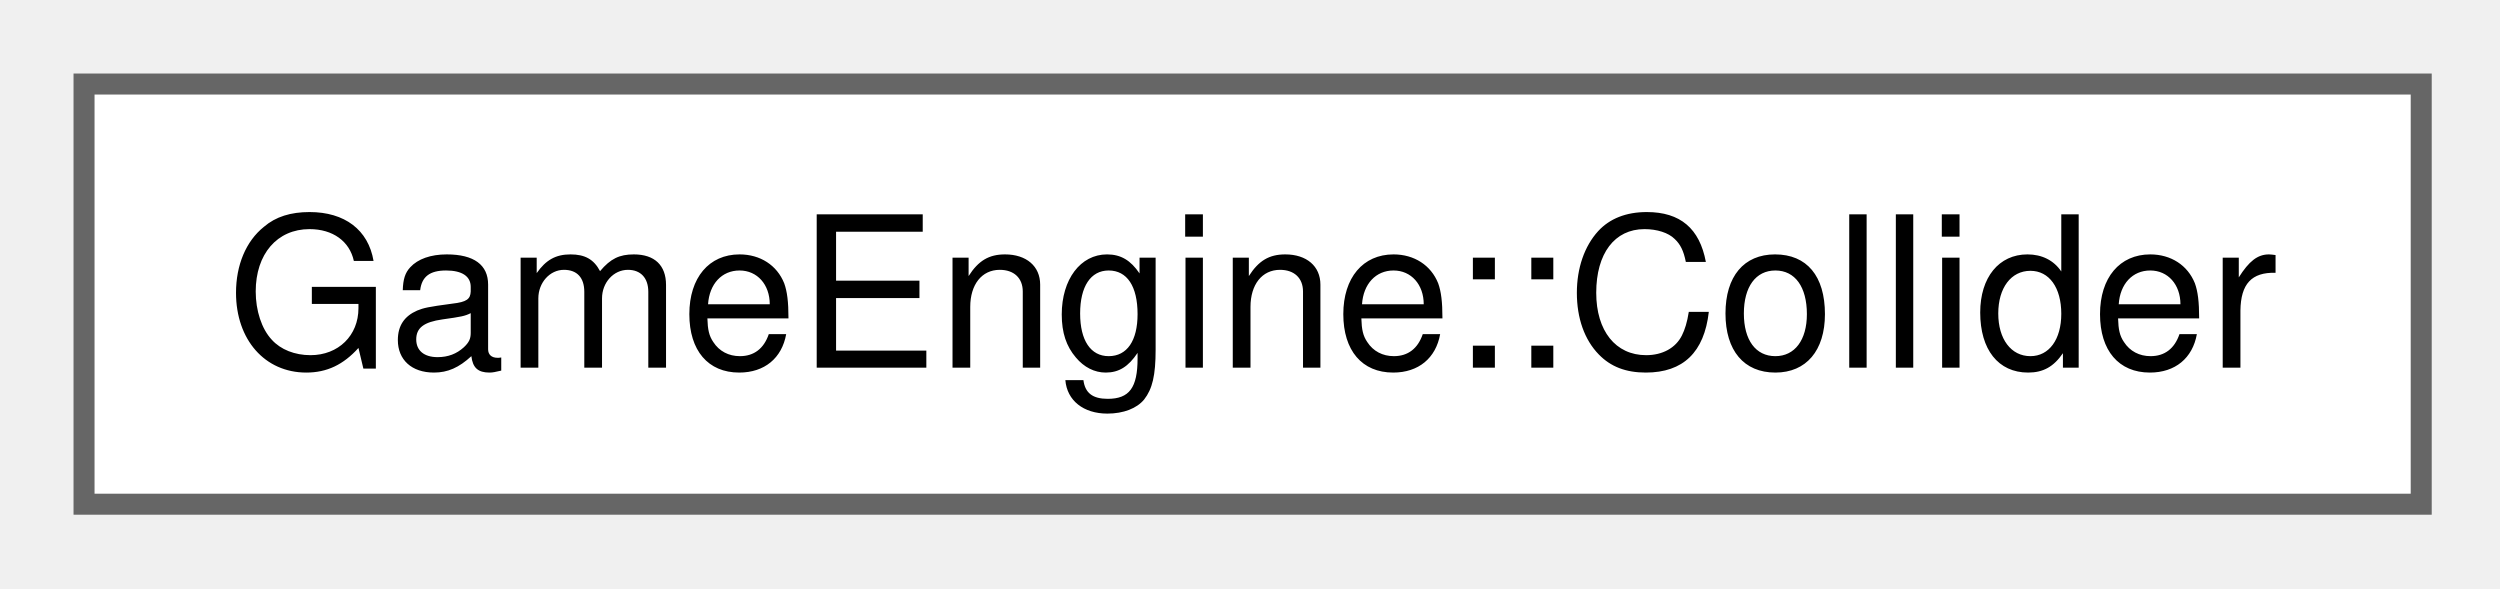
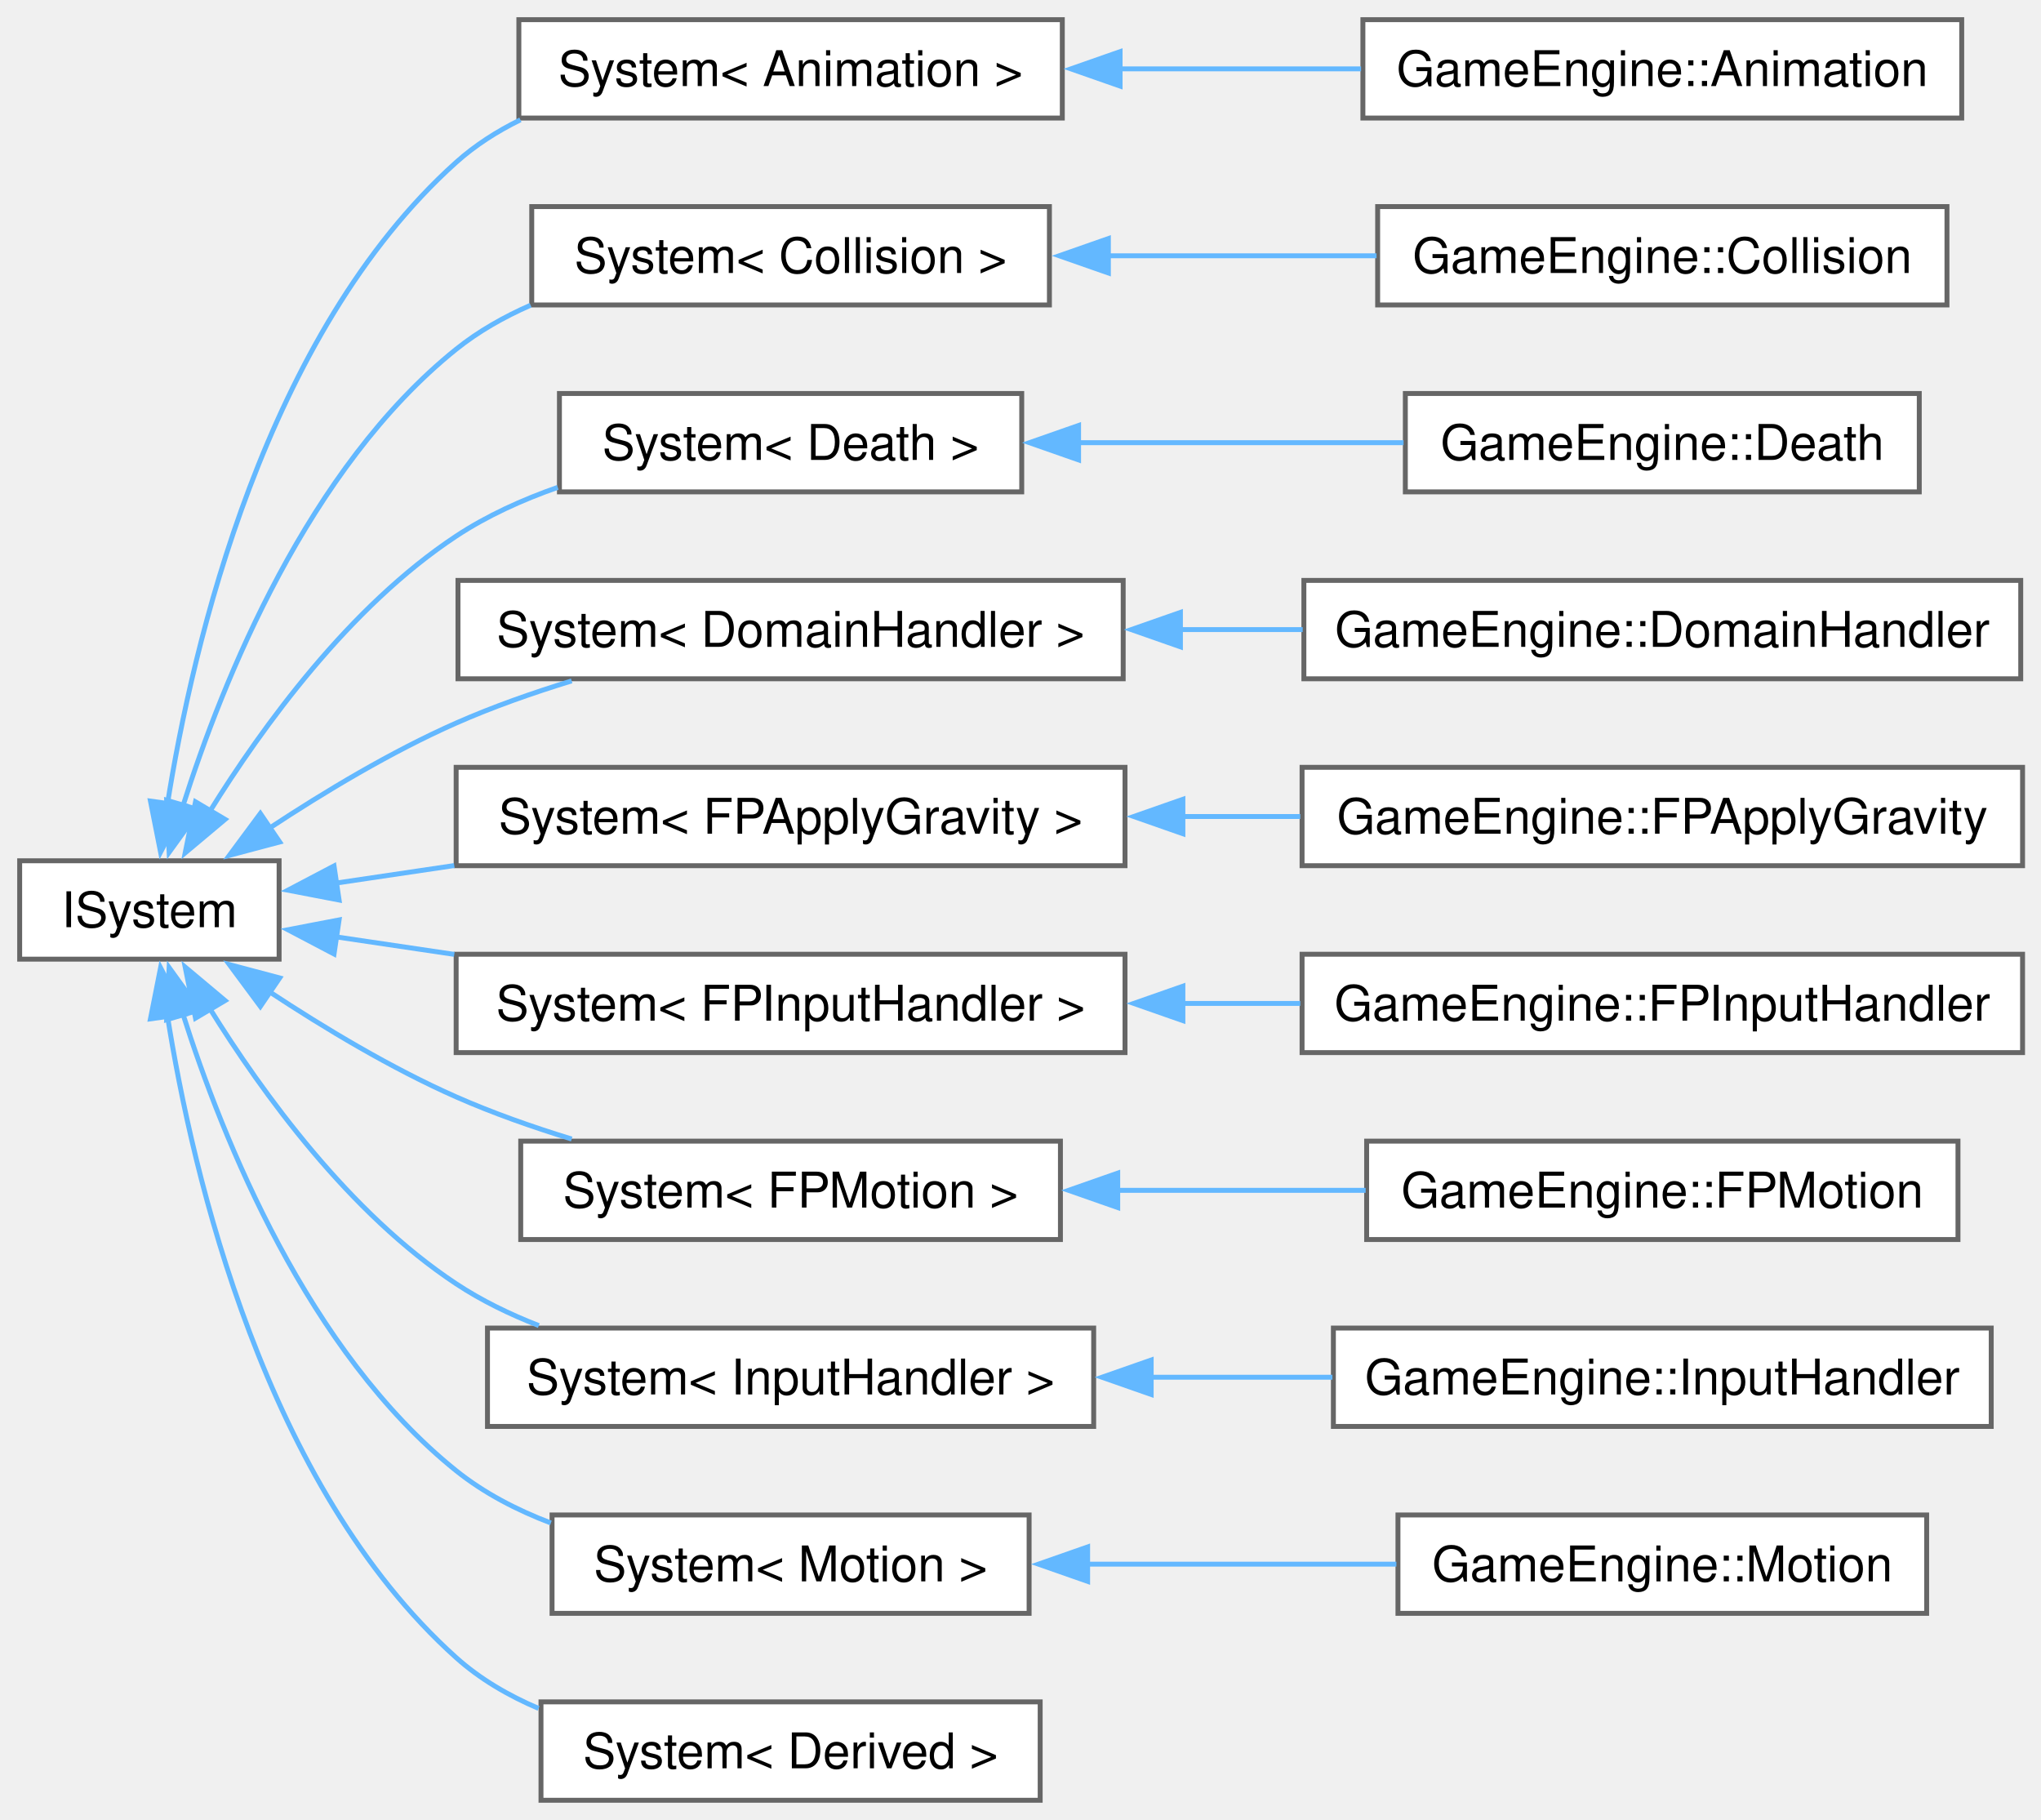
- <svg xmlns="http://www.w3.org/2000/svg" xmlns:xlink="http://www.w3.org/1999/xlink" width="119pt" height="28pt" viewBox="0.00 0.00 119.00 28.00">
-   <g id="graph0" class="graph" transform="scale(1 1) rotate(0) translate(4 24)">
+ <svg xmlns="http://www.w3.org/2000/svg" xmlns:xlink="http://www.w3.org/1999/xlink" width="415pt" height="370pt" viewBox="0.00 0.00 415.00 370.00">
+   <g id="graph0" class="graph" transform="scale(1 1) rotate(0) translate(4 366)">
    <g id="Node000000" class="node">
      <g id="a_Node000000">
-         <a xlink:href="structGameEngine_1_1Collider.html" target="_top" xlink:title=" ">
-           <polygon fill="white" stroke="#666666" points="111.25,-20 0,-20 0,0 111.25,0 111.25,-20" />
-           <text xml:space="preserve" text-anchor="middle" x="55.62" y="-6.5" font-family="Helvetica,sans-Serif" font-size="10.00">GameEngine::Collider</text>
+         <a xlink:href="classISystem.html" target="_top" xlink:title="Base interface for all systems within the ECS framework.">
+           <polygon fill="white" stroke="#666666" points="52.75,-191 0,-191 0,-171 52.75,-171 52.75,-191" />
+           <text xml:space="preserve" text-anchor="middle" x="26.38" y="-177.5" font-family="Helvetica,sans-Serif" font-size="10.00">ISystem</text>
+         </a>
+       </g>
+     </g>
+     <g id="Node000001" class="node">
+       <g id="a_Node000001">
+         <a xlink:href="classSystem.html" target="_top" xlink:title=" ">
+           <polygon fill="white" stroke="#666666" points="212,-362 101.5,-362 101.5,-342 212,-342 212,-362" />
+           <text xml:space="preserve" text-anchor="middle" x="156.75" y="-348.5" font-family="Helvetica,sans-Serif" font-size="10.00">System&lt; Animation &gt;</text>
+         </a>
+       </g>
+     </g>
+     <g id="edge36_Node000000_Node000001" class="edge">
+       <g id="a_edge36_Node000000_Node000001">
+         <a xlink:title=" ">
+           <path fill="none" stroke="#63b8ff" d="M30,-202.25C35.2,-235.11 49.88,-298.1 88.75,-333 92.62,-336.47 97.08,-339.32 101.82,-341.64" />
+           <polygon fill="#63b8ff" stroke="#63b8ff" points="33.52,-202.16 28.65,-192.75 26.59,-203.14 33.52,-202.16" />
+         </a>
+       </g>
+     </g>
+     <g id="Node000003" class="node">
+       <g id="a_Node000003">
+         <a xlink:href="classSystem.html" target="_top" xlink:title=" ">
+           <polygon fill="white" stroke="#666666" points="209.38,-324 104.12,-324 104.12,-304 209.38,-304 209.38,-324" />
+           <text xml:space="preserve" text-anchor="middle" x="156.75" y="-310.5" font-family="Helvetica,sans-Serif" font-size="10.00">System&lt; Collision &gt;</text>
+         </a>
+       </g>
+     </g>
+     <g id="edge38_Node000000_Node000003" class="edge">
+       <g id="a_edge38_Node000000_Node000003">
+         <a xlink:title=" ">
+           <path fill="none" stroke="#63b8ff" d="M33.16,-202.04C41.3,-227.76 58.64,-270.82 88.75,-295 93.27,-298.63 98.46,-301.57 103.89,-303.95" />
+           <polygon fill="#63b8ff" stroke="#63b8ff" points="36.59,-201.32 30.39,-192.72 29.88,-203.31 36.59,-201.32" />
+         </a>
+       </g>
+     </g>
+     <g id="Node000005" class="node">
+       <g id="a_Node000005">
+         <a xlink:href="classSystem.html" target="_top" xlink:title=" ">
+           <polygon fill="white" stroke="#666666" points="203.75,-286 109.75,-286 109.75,-266 203.75,-266 203.75,-286" />
+           <text xml:space="preserve" text-anchor="middle" x="156.75" y="-272.5" font-family="Helvetica,sans-Serif" font-size="10.00">System&lt; Death &gt;</text>
+         </a>
+       </g>
+     </g>
+     <g id="edge40_Node000000_Node000005" class="edge">
+       <g id="a_edge40_Node000000_Node000005">
+         <a xlink:title=" ">
+           <path fill="none" stroke="#63b8ff" d="M38.63,-200.99C49.36,-218.28 67.07,-242.68 88.75,-257 95,-261.13 102.16,-264.38 109.41,-266.92" />
+           <polygon fill="#63b8ff" stroke="#63b8ff" points="41.77,-199.42 33.65,-192.61 35.75,-202.99 41.77,-199.42" />
+         </a>
+       </g>
+     </g>
+     <g id="Node000007" class="node">
+       <g id="a_Node000007">
+         <a xlink:href="classSystem.html" target="_top" xlink:title=" ">
+           <polygon fill="white" stroke="#666666" points="224.38,-248 89.12,-248 89.12,-228 224.38,-228 224.38,-248" />
+           <text xml:space="preserve" text-anchor="middle" x="156.75" y="-234.5" font-family="Helvetica,sans-Serif" font-size="10.00">System&lt; DomainHandler &gt;</text>
+         </a>
+       </g>
+     </g>
+     <g id="edge42_Node000000_Node000007" class="edge">
+       <g id="a_edge42_Node000000_Node000007">
+         <a xlink:title=" ">
+           <path fill="none" stroke="#63b8ff" d="M50.77,-197.62C61.88,-204.95 75.58,-213.19 88.75,-219 96.16,-222.27 104.28,-225.13 112.24,-227.57" />
+           <polygon fill="#63b8ff" stroke="#63b8ff" points="52.87,-194.82 42.63,-192.1 48.94,-200.61 52.87,-194.82" />
+         </a>
+       </g>
+     </g>
+     <g id="Node000009" class="node">
+       <g id="a_Node000009">
+         <a xlink:href="classSystem.html" target="_top" xlink:title=" ">
+           <polygon fill="white" stroke="#666666" points="224.75,-210 88.75,-210 88.75,-190 224.75,-190 224.75,-210" />
+           <text xml:space="preserve" text-anchor="middle" x="156.75" y="-196.5" font-family="Helvetica,sans-Serif" font-size="10.00">System&lt; FPApplyGravity &gt;</text>
+         </a>
+       </g>
+     </g>
+     <g id="edge44_Node000000_Node000009" class="edge">
+       <g id="a_edge44_Node000000_Node000009">
+         <a xlink:title=" ">
+           <path fill="none" stroke="#63b8ff" d="M64.35,-186.47C71.92,-187.59 80.11,-188.81 88.37,-190.03" />
+           <polygon fill="#63b8ff" stroke="#63b8ff" points="64.95,-183.02 54.54,-185.02 63.92,-189.95 64.95,-183.02" />
+         </a>
+       </g>
+     </g>
+     <g id="Node000011" class="node">
+       <g id="a_Node000011">
+         <a xlink:href="classSystem.html" target="_top" xlink:title=" ">
+           <polygon fill="white" stroke="#666666" points="224.75,-172 88.75,-172 88.75,-152 224.75,-152 224.75,-172" />
+           <text xml:space="preserve" text-anchor="middle" x="156.75" y="-158.5" font-family="Helvetica,sans-Serif" font-size="10.00">System&lt; FPInputHandler &gt;</text>
+         </a>
+       </g>
+     </g>
+     <g id="edge46_Node000000_Node000011" class="edge">
+       <g id="a_edge46_Node000000_Node000011">
+         <a xlink:title=" ">
+           <path fill="none" stroke="#63b8ff" d="M64.35,-175.53C71.92,-174.41 80.11,-173.19 88.37,-171.97" />
+           <polygon fill="#63b8ff" stroke="#63b8ff" points="63.92,-172.05 54.54,-176.98 64.95,-178.98 63.92,-172.05" />
+         </a>
+       </g>
+     </g>
+     <g id="Node000013" class="node">
+       <g id="a_Node000013">
+         <a xlink:href="classSystem.html" target="_top" xlink:title=" ">
+           <polygon fill="white" stroke="#666666" points="211.62,-134 101.88,-134 101.88,-114 211.62,-114 211.62,-134" />
+           <text xml:space="preserve" text-anchor="middle" x="156.75" y="-120.5" font-family="Helvetica,sans-Serif" font-size="10.00">System&lt; FPMotion &gt;</text>
+         </a>
+       </g>
+     </g>
+     <g id="edge48_Node000000_Node000013" class="edge">
+       <g id="a_edge48_Node000000_Node000013">
+         <a xlink:title=" ">
+           <path fill="none" stroke="#63b8ff" d="M50.77,-164.38C61.88,-157.05 75.58,-148.81 88.75,-143 96.16,-139.73 104.28,-136.87 112.24,-134.43" />
+           <polygon fill="#63b8ff" stroke="#63b8ff" points="48.94,-161.39 42.63,-169.9 52.87,-167.18 48.94,-161.39" />
+         </a>
+       </g>
+     </g>
+     <g id="Node000015" class="node">
+       <g id="a_Node000015">
+         <a xlink:href="classSystem.html" target="_top" xlink:title=" ">
+           <polygon fill="white" stroke="#666666" points="218.38,-96 95.12,-96 95.12,-76 218.38,-76 218.38,-96" />
+           <text xml:space="preserve" text-anchor="middle" x="156.75" y="-82.5" font-family="Helvetica,sans-Serif" font-size="10.00">System&lt; InputHandler &gt;</text>
+         </a>
+       </g>
+     </g>
+     <g id="edge50_Node000000_Node000015" class="edge">
+       <g id="a_edge50_Node000000_Node000015">
+         <a xlink:title=" ">
+           <path fill="none" stroke="#63b8ff" d="M38.63,-161.01C49.36,-143.72 67.07,-119.32 88.75,-105 93.89,-101.6 99.65,-98.8 105.56,-96.5" />
+           <polygon fill="#63b8ff" stroke="#63b8ff" points="35.75,-159.01 33.65,-169.39 41.77,-162.58 35.75,-159.01" />
+         </a>
+       </g>
+     </g>
+     <g id="Node000017" class="node">
+       <g id="a_Node000017">
+         <a xlink:href="classSystem.html" target="_top" xlink:title=" ">
+           <polygon fill="white" stroke="#666666" points="205.25,-58 108.25,-58 108.25,-38 205.25,-38 205.25,-58" />
+           <text xml:space="preserve" text-anchor="middle" x="156.75" y="-44.5" font-family="Helvetica,sans-Serif" font-size="10.00">System&lt; Motion &gt;</text>
+         </a>
+       </g>
+     </g>
+     <g id="edge52_Node000000_Node000017" class="edge">
+       <g id="a_edge52_Node000000_Node000017">
+         <a xlink:title=" ">
+           <path fill="none" stroke="#63b8ff" d="M33.16,-159.96C41.3,-134.24 58.64,-91.18 88.75,-67 94.41,-62.46 101.09,-59 108.01,-56.37" />
+           <polygon fill="#63b8ff" stroke="#63b8ff" points="29.88,-158.69 30.39,-169.28 36.59,-160.68 29.88,-158.69" />
+         </a>
+       </g>
+     </g>
+     <g id="Node000019" class="node">
+       <g id="a_Node000019">
+         <a xlink:href="classSystem.html" target="_top" xlink:title="CRTP (Curiously Recurring Template Pattern) base class for ECS systems.">
+           <polygon fill="white" stroke="#666666" points="207.5,-20 106,-20 106,0 207.5,0 207.5,-20" />
+           <text xml:space="preserve" text-anchor="middle" x="156.75" y="-6.5" font-family="Helvetica,sans-Serif" font-size="10.00">System&lt; Derived &gt;</text>
+         </a>
+       </g>
+     </g>
+     <g id="edge54_Node000000_Node000019" class="edge">
+       <g id="a_edge54_Node000000_Node000019">
+         <a xlink:title=" ">
+           <path fill="none" stroke="#63b8ff" d="M30,-159.75C35.2,-126.89 49.88,-63.9 88.75,-29 93.61,-24.64 99.4,-21.27 105.51,-18.67" />
+           <polygon fill="#63b8ff" stroke="#63b8ff" points="26.59,-158.86 28.65,-169.25 33.52,-159.84 26.59,-158.86" />
+         </a>
+       </g>
+     </g>
+     <g id="Node000002" class="node">
+       <g id="a_Node000002">
+         <a xlink:href="classGameEngine_1_1Animation.html" target="_top" xlink:title="System that manages sprite animation by cycling through texture rectangles.">
+           <polygon fill="white" stroke="#666666" points="394.88,-362 273.12,-362 273.12,-342 394.88,-342 394.88,-362" />
+           <text xml:space="preserve" text-anchor="middle" x="334" y="-348.5" font-family="Helvetica,sans-Serif" font-size="10.00">GameEngine::Animation</text>
+         </a>
+       </g>
+     </g>
+     <g id="edge37_Node000001_Node000002" class="edge">
+       <g id="a_edge37_Node000001_Node000002">
+         <a xlink:title=" ">
+           <path fill="none" stroke="#63b8ff" d="M223.74,-352C239.82,-352 256.95,-352 272.75,-352" />
+           <polygon fill="#63b8ff" stroke="#63b8ff" points="223.75,-348.5 213.75,-352 223.75,-355.5 223.75,-348.5" />
+         </a>
+       </g>
+     </g>
+     <g id="Node000004" class="node">
+       <g id="a_Node000004">
+         <a xlink:href="classGameEngine_1_1Collision.html" target="_top" xlink:title=" ">
+           <polygon fill="white" stroke="#666666" points="391.88,-324 276.12,-324 276.12,-304 391.88,-304 391.88,-324" />
+           <text xml:space="preserve" text-anchor="middle" x="334" y="-310.5" font-family="Helvetica,sans-Serif" font-size="10.00">GameEngine::Collision</text>
+         </a>
+       </g>
+     </g>
+     <g id="edge39_Node000003_Node000004" class="edge">
+       <g id="a_edge39_Node000003_Node000004">
+         <a xlink:title=" ">
+           <path fill="none" stroke="#63b8ff" d="M221.34,-314C239.18,-314 258.45,-314 275.89,-314" />
+           <polygon fill="#63b8ff" stroke="#63b8ff" points="221.37,-310.5 211.37,-314 221.37,-317.5 221.37,-310.5" />
+         </a>
+       </g>
+     </g>
+     <g id="Node000006" class="node">
+       <g id="a_Node000006">
+         <a xlink:href="classGameEngine_1_1Death.html" target="_top" xlink:title="System that removes entities with zero health from the simulation.">
+           <polygon fill="white" stroke="#666666" points="386.25,-286 281.75,-286 281.75,-266 386.25,-266 386.25,-286" />
+           <text xml:space="preserve" text-anchor="middle" x="334" y="-272.5" font-family="Helvetica,sans-Serif" font-size="10.00">GameEngine::Death</text>
+         </a>
+       </g>
+     </g>
+     <g id="edge41_Node000005_Node000006" class="edge">
+       <g id="a_edge41_Node000005_Node000006">
+         <a xlink:title=" ">
+           <path fill="none" stroke="#63b8ff" d="M215.02,-276C236.41,-276 260.55,-276 281.39,-276" />
+           <polygon fill="#63b8ff" stroke="#63b8ff" points="215.31,-272.5 205.31,-276 215.31,-279.5 215.31,-272.5" />
+         </a>
+       </g>
+     </g>
+     <g id="Node000008" class="node">
+       <g id="a_Node000008">
+         <a xlink:href="classGameEngine_1_1DomainHandler.html" target="_top" xlink:title="System that manages entity domains and destroys entities outside their boundaries.">
+           <polygon fill="white" stroke="#666666" points="406.88,-248 261.12,-248 261.12,-228 406.88,-228 406.88,-248" />
+           <text xml:space="preserve" text-anchor="middle" x="334" y="-234.5" font-family="Helvetica,sans-Serif" font-size="10.00">GameEngine::DomainHandler</text>
+         </a>
+       </g>
+     </g>
+     <g id="edge43_Node000007_Node000008" class="edge">
+       <g id="a_edge43_Node000007_Node000008">
+         <a xlink:title=" ">
+           <path fill="none" stroke="#63b8ff" d="M235.79,-238C244.14,-238 252.61,-238 260.88,-238" />
+           <polygon fill="#63b8ff" stroke="#63b8ff" points="236.02,-234.5 226.02,-238 236.02,-241.5 236.02,-234.5" />
+         </a>
+       </g>
+     </g>
+     <g id="Node000010" class="node">
+       <g id="a_Node000010">
+         <a xlink:href="classGameEngine_1_1FPApplyGravity.html" target="_top" xlink:title=" ">
+           <polygon fill="white" stroke="#666666" points="407.25,-210 260.75,-210 260.75,-190 407.25,-190 407.25,-210" />
+           <text xml:space="preserve" text-anchor="middle" x="334" y="-196.5" font-family="Helvetica,sans-Serif" font-size="10.00">GameEngine::FPApplyGravity</text>
+         </a>
+       </g>
+     </g>
+     <g id="edge45_Node000009_Node000010" class="edge">
+       <g id="a_edge45_Node000009_Node000010">
+         <a xlink:title=" ">
+           <path fill="none" stroke="#63b8ff" d="M236.26,-200C244.29,-200 252.43,-200 260.39,-200" />
+           <polygon fill="#63b8ff" stroke="#63b8ff" points="236.52,-196.5 226.52,-200 236.52,-203.5 236.52,-196.5" />
+         </a>
+       </g>
+     </g>
+     <g id="Node000012" class="node">
+       <g id="a_Node000012">
+         <a xlink:href="classGameEngine_1_1FPInputHandler.html" target="_top" xlink:title="System that processes player input and manages input-controlled entities.">
+           <polygon fill="white" stroke="#666666" points="407.25,-172 260.75,-172 260.75,-152 407.25,-152 407.25,-172" />
+           <text xml:space="preserve" text-anchor="middle" x="334" y="-158.5" font-family="Helvetica,sans-Serif" font-size="10.00">GameEngine::FPInputHandler</text>
+         </a>
+       </g>
+     </g>
+     <g id="edge47_Node000011_Node000012" class="edge">
+       <g id="a_edge47_Node000011_Node000012">
+         <a xlink:title=" ">
+           <path fill="none" stroke="#63b8ff" d="M236.26,-162C244.29,-162 252.43,-162 260.39,-162" />
+           <polygon fill="#63b8ff" stroke="#63b8ff" points="236.52,-158.5 226.52,-162 236.52,-165.5 236.52,-158.5" />
+         </a>
+       </g>
+     </g>
+     <g id="Node000014" class="node">
+       <g id="a_Node000014">
+         <a xlink:href="classGameEngine_1_1FPMotion.html" target="_top" xlink:title=" ">
+           <polygon fill="white" stroke="#666666" points="394.12,-134 273.88,-134 273.88,-114 394.12,-114 394.12,-134" />
+           <text xml:space="preserve" text-anchor="middle" x="334" y="-120.5" font-family="Helvetica,sans-Serif" font-size="10.00">GameEngine::FPMotion</text>
+         </a>
+       </g>
+     </g>
+     <g id="edge49_Node000013_Node000014" class="edge">
+       <g id="a_edge49_Node000013_Node000014">
+         <a xlink:title=" ">
+           <path fill="none" stroke="#63b8ff" d="M223.04,-124C239.64,-124 257.39,-124 273.68,-124" />
+           <polygon fill="#63b8ff" stroke="#63b8ff" points="223.27,-120.5 213.27,-124 223.27,-127.5 223.27,-120.5" />
+         </a>
+       </g>
+     </g>
+     <g id="Node000016" class="node">
+       <g id="a_Node000016">
+         <a xlink:href="classGameEngine_1_1InputHandler.html" target="_top" xlink:title="System that processes player input and manages input-controlled entities.">
+           <polygon fill="white" stroke="#666666" points="400.88,-96 267.12,-96 267.12,-76 400.88,-76 400.88,-96" />
+           <text xml:space="preserve" text-anchor="middle" x="334" y="-82.5" font-family="Helvetica,sans-Serif" font-size="10.00">GameEngine::InputHandler</text>
+         </a>
+       </g>
+     </g>
+     <g id="edge51_Node000015_Node000016" class="edge">
+       <g id="a_edge51_Node000015_Node000016">
+         <a xlink:title=" ">
+           <path fill="none" stroke="#63b8ff" d="M229.71,-86C242.03,-86 254.77,-86 266.92,-86" />
+           <polygon fill="#63b8ff" stroke="#63b8ff" points="230.07,-82.5 220.07,-86 230.07,-89.5 230.07,-82.5" />
+         </a>
+       </g>
+     </g>
+     <g id="Node000018" class="node">
+       <g id="a_Node000018">
+         <a xlink:href="classGameEngine_1_1Motion.html" target="_top" xlink:title="System that simulates entity movement using physics principles.">
+           <polygon fill="white" stroke="#666666" points="387.75,-58 280.25,-58 280.25,-38 387.75,-38 387.75,-58" />
+           <text xml:space="preserve" text-anchor="middle" x="334" y="-44.5" font-family="Helvetica,sans-Serif" font-size="10.00">GameEngine::Motion</text>
+         </a>
+       </g>
+     </g>
+     <g id="edge53_Node000017_Node000018" class="edge">
+       <g id="a_edge53_Node000017_Node000018">
+         <a xlink:title=" ">
+           <path fill="none" stroke="#63b8ff" d="M217.01,-48C237.39,-48 260.07,-48 279.93,-48" />
+           <polygon fill="#63b8ff" stroke="#63b8ff" points="217.15,-44.5 207.15,-48 217.15,-51.5 217.15,-44.5" />
        </a>
      </g>
    </g>
  </g>
</svg>
